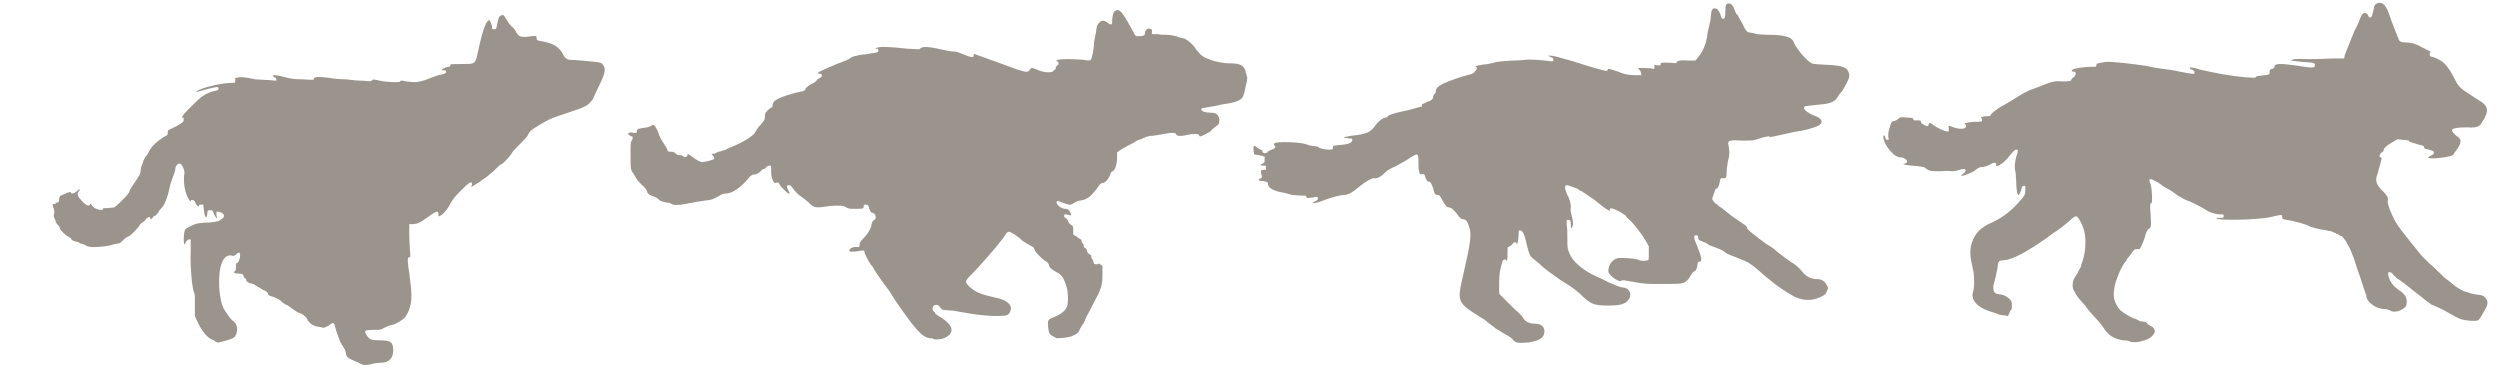
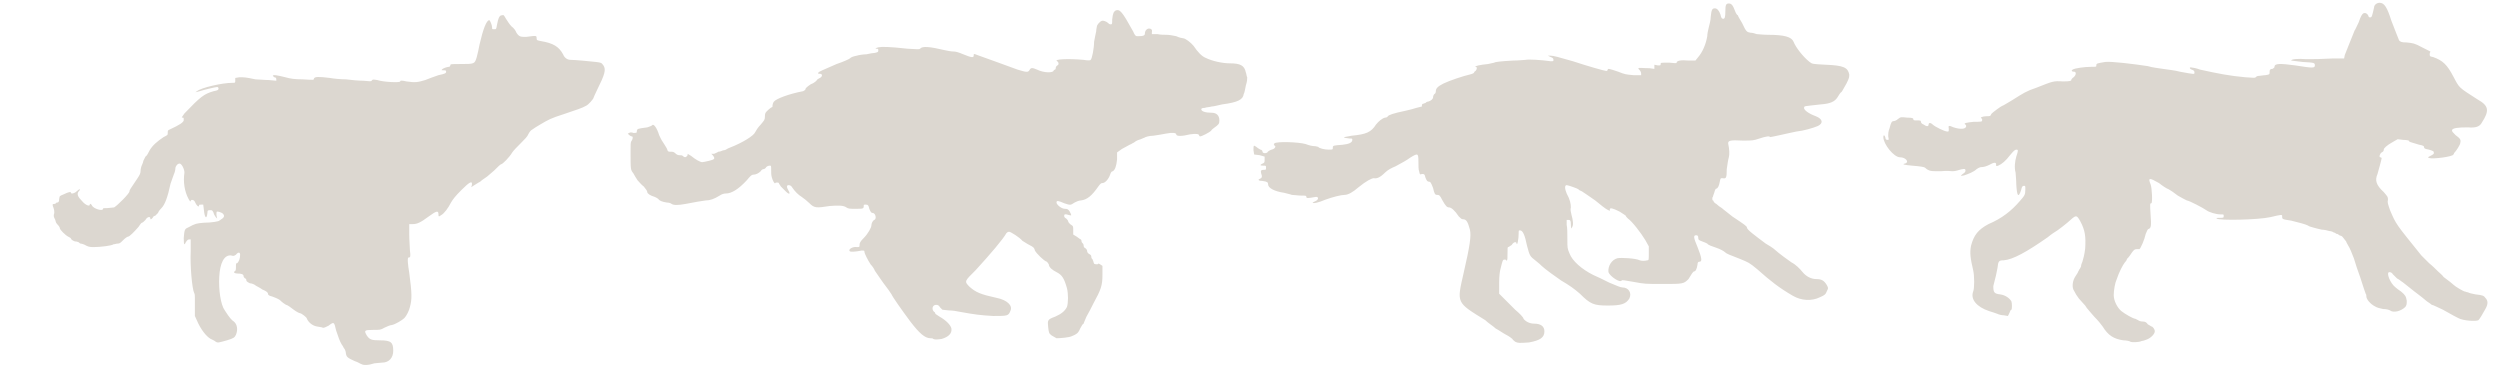
<svg xmlns="http://www.w3.org/2000/svg" viewBox="0 0 3592 528">
-   <path fill="#9A948D" d="M519 523C518 523 514 520 510 519C499 514 498 513 497 508C497 506 496 502 494 500C493 498 492 496 491 495C488 490 486 484 483 475C480 462 480 462 472 468C468 470 466 471 464 471C463 470 459 470 455 469C449 468 443 463 441 458C441 456 433 450 431 450C430 450 426 448 422 445C418 442 413 438 411 438C409 437 405 434 402 431C399 429 394 427 391 426C387 425 385 424 385 422C385 420 382 418 377 416C373 413 368 411 367 410C366 409 362 407 359 407C355 405 354 404 354 403C354 401 353 400 352 400C351 399 350 398 350 397C350 394 347 393 341 393C337 393 335 391 337 390C339 389 339 387 339 383C339 379 339 378 341 378C343 376 345 372 345 366C345 362 342 362 339 366C336 368 335 368 332 367C322 366 316 378 315 398C314 416 317 438 323 446C330 457 333 460 336 462C341 466 342 474 339 481C337 485 336 486 326 489C315 492 313 493 310 491C309 490 307 489 305 488C299 486 291 477 285 465L280 454L280 444C280 438 280 431 280 428C280 426 280 422 279 421C276 415 273 382 274 361L274 344L272 344C270 344 269 345 267 348C265 353 264 352 264 342C265 331 265 329 270 327C281 321 282 321 293 320C304 320 315 318 315 317C315 317 317 316 318 315C323 312 323 309 319 306C317 305 314 304 313 304C311 304 311 304 311 309L312 314L310 312C309 310 307 308 307 306C305 302 305 302 302 302C299 302 298 302 298 306C297 316 294 313 293 302L292 294L289 294C287 294 286 294 286 295C286 299 282 295 280 290C279 287 274 286 274 289C273 290 273 289 271 286C265 275 263 261 265 248C265 243 261 235 258 235C255 235 252 239 252 242C252 244 251 248 250 250C249 252 247 259 245 264C241 283 237 294 232 299C231 300 228 303 227 306C225 308 223 310 223 310C222 310 220 311 220 312C218 315 216 316 216 314C216 310 211 312 209 316C207 318 205 320 204 320C203 320 201 323 199 326C193 333 186 340 184 340C183 340 180 342 177 345C173 349 172 350 169 350C167 350 165 351 163 351C161 353 144 355 135 355C131 355 128 355 124 353C121 351 117 350 116 350C115 350 114 349 113 348C112 348 111 347 109 347C106 347 102 344 102 343C102 342 100 341 98 340C94 338 86 330 86 328C86 327 85 325 83 323C81 321 80 319 80 318C80 317 79 315 78 313C77 311 77 309 78 306C78 304 78 302 77 299C75 294 75 293 78 293C79 293 80 293 80 292C80 292 81 291 82 291C84 291 85 290 85 286C86 281 85 282 92 279C98 276 102 275 102 277C102 279 107 278 110 275C114 271 117 271 113 275C110 279 112 283 118 289C123 295 129 297 129 294C129 292 131 293 132 295C134 300 148 304 148 300C148 299 149 299 154 299C157 299 162 298 164 298C169 295 186 278 186 275C186 273 187 272 197 257C201 251 202 249 202 245C202 243 203 239 204 237C205 235 206 232 206 231C207 229 208 227 209 225C211 224 213 220 215 216C219 209 226 203 235 197C241 194 241 194 241 191C241 188 241 187 244 186C259 179 263 176 264 173C264 170 264 169 263 169C260 169 261 169 265 163C288 139 293 135 307 131C313 130 314 129 314 127C314 126 313 125 312 125C310 125 293 129 287 131C280 133 280 133 283 131C289 126 319 119 334 119C338 119 338 119 338 116L338 112L344 111C351 111 353 111 367 114C371 114 380 115 386 115L397 116L397 114C397 112 396 111 394 111C393 110 392 109 392 109C392 107 398 108 410 111C417 113 423 114 435 114C451 115 451 115 451 113C452 110 458 110 474 112C479 113 490 114 497 114C504 115 516 116 522 116C532 117 533 117 534 116C535 114 536 114 542 115C551 118 575 119 575 117C575 116 576 115 584 117C597 119 601 118 611 115C616 113 624 110 630 108C640 106 641 105 641 103C641 101 640 101 637 101C634 101 634 101 635 100C636 98 643 96 645 96C646 96 647 95 647 94C647 92 648 92 661 92C682 92 682 92 685 82C686 78 688 70 689 64C694 42 699 29 703 29C704 29 707 36 707 39C707 42 707 42 710 42C713 42 713 42 714 36C716 25 718 22 721 22C724 21 724 22 727 27C729 30 732 35 735 38C738 40 741 44 742 47C746 53 748 53 756 53C771 51 771 51 771 55C771 58 772 58 777 59C795 62 803 67 809 78C811 83 815 86 820 86C826 86 847 88 856 89C864 90 864 90 867 94C871 100 869 107 858 129C855 135 853 140 853 140C853 142 845 151 842 152C837 155 828 158 810 164C791 170 788 172 776 179C771 182 766 185 765 186C763 187 761 189 759 193C758 196 754 200 748 206C744 210 738 216 736 219C732 226 722 236 720 236C719 236 715 240 710 245C705 249 700 254 698 255C697 256 693 258 690 261C686 263 682 266 680 267L677 269L678 266C679 259 675 261 663 273C654 282 651 286 648 291C644 299 638 307 634 309C630 312 630 311 630 308C630 302 627 303 616 311C604 320 599 322 593 322L588 322L588 337C588 345 589 356 589 360C590 368 590 370 587 370C585 370 586 380 588 392C592 422 592 430 589 441C588 446 584 454 581 457C578 460 568 466 563 467C561 467 556 469 552 471C547 474 546 474 536 474C523 474 523 475 527 482C531 488 534 489 546 489C562 489 565 492 565 504C565 514 559 521 549 521C546 521 541 522 538 522C529 525 522 525 519 523ZM1341 487C1340 486 1339 486 1337 486C1329 486 1321 479 1308 462C1296 446 1282 426 1281 423C1280 422 1278 418 1274 413C1267 404 1262 396 1257 389C1256 386 1253 382 1251 380C1247 374 1242 364 1242 362C1242 360 1242 360 1238 360C1228 362 1222 362 1221 361C1218 358 1226 354 1231 355C1235 355 1235 355 1235 352C1235 349 1236 347 1241 342C1247 336 1252 327 1252 324C1252 321 1254 317 1256 316C1260 315 1258 306 1254 306C1252 306 1251 305 1249 300C1248 295 1247 294 1244 294C1241 294 1241 294 1241 296C1241 300 1240 300 1229 300C1221 300 1219 300 1216 298C1212 295 1204 295 1192 296C1173 299 1170 299 1163 292C1160 289 1155 285 1152 283C1147 280 1142 275 1138 269C1137 267 1135 266 1133 266C1130 266 1130 269 1133 274C1136 279 1134 280 1129 275C1127 273 1124 270 1122 268C1121 266 1119 264 1119 263C1119 262 1114 262 1114 263C1113 265 1110 259 1109 255C1108 252 1108 248 1108 244C1108 238 1108 238 1106 238C1104 238 1102 239 1101 240C1100 242 1098 243 1097 243C1096 243 1094 244 1093 246C1090 249 1086 251 1082 251C1080 251 1078 253 1073 259C1061 272 1051 278 1043 278C1040 278 1037 279 1034 281C1026 286 1020 288 1014 288C1007 289 1000 290 985 293C974 295 968 295 965 293C964 292 961 291 958 291C951 290 947 288 946 286C945 285 943 284 941 283C934 281 930 278 930 276C930 274 928 272 925 268C922 266 918 261 916 259C914 256 911 251 910 249C906 244 906 244 906 218C906 208 906 205 907 203C909 201 910 196 908 196C907 196 905 195 904 194L902 192L904 191C905 190 908 190 910 191C915 191 915 191 915 188C916 185 915 185 930 183C933 182 936 181 937 180C939 177 944 184 947 194C948 196 950 201 953 205C956 210 959 214 959 216C960 218 961 218 964 218C966 218 968 218 970 220C972 222 974 223 976 223C978 223 980 223 981 224C984 227 986 226 988 223L988 221L993 224C999 229 1006 233 1009 233C1010 233 1015 232 1019 231C1027 229 1028 228 1024 223L1022 221L1026 221C1028 220 1031 219 1032 218C1034 218 1037 217 1039 216C1041 216 1043 215 1043 215C1043 215 1046 213 1049 212C1067 205 1083 195 1085 190C1086 188 1089 183 1093 179C1098 173 1099 172 1099 168C1099 166 1099 164 1100 162C1101 160 1108 154 1109 154C1110 154 1110 153 1110 151C1110 150 1111 147 1112 146C1115 142 1133 135 1154 131C1156 130 1157 129 1157 129C1157 127 1159 125 1165 121C1168 120 1171 118 1173 116C1174 114 1176 113 1178 112C1182 110 1182 106 1178 106C1175 106 1175 106 1176 104C1177 103 1181 101 1202 92C1211 89 1220 85 1221 84C1223 82 1226 81 1231 80C1234 79 1241 78 1245 78C1249 77 1255 76 1257 76C1261 75 1262 75 1262 72C1262 70 1261 70 1259 70C1257 70 1258 69 1262 68C1267 67 1277 67 1304 70C1319 71 1321 71 1322 70C1325 66 1336 67 1357 72C1361 73 1367 74 1370 74C1373 74 1377 75 1384 78C1396 83 1399 83 1399 80C1399 77 1399 77 1404 79C1410 81 1451 96 1462 100C1475 104 1477 104 1479 101C1481 97 1483 97 1490 100C1500 105 1514 105 1514 101C1514 101 1515 100 1516 100C1516 100 1517 99 1517 97C1517 96 1518 95 1519 94C1521 94 1522 90 1519 88C1513 85 1535 84 1557 86C1562 87 1567 87 1567 86C1569 85 1572 69 1572 60C1573 55 1574 49 1575 45C1575 42 1576 39 1576 38C1576 36 1580 31 1583 30C1585 29 1590 31 1592 33C1593 34 1594 35 1596 35C1598 35 1598 34 1598 28C1599 19 1600 17 1603 15C1609 13 1612 16 1628 45C1631 52 1632 52 1635 52C1643 52 1645 51 1645 48C1645 44 1648 41 1651 41C1654 41 1656 43 1655 46L1655 49L1663 49C1667 50 1673 50 1676 50C1680 50 1685 51 1690 52C1694 54 1699 55 1700 55C1703 55 1711 61 1715 66C1721 75 1727 81 1732 83C1742 88 1757 91 1767 91C1782 91 1788 94 1790 104C1791 106 1791 110 1792 111C1792 113 1792 117 1790 123C1789 128 1788 134 1787 135C1786 143 1779 147 1756 150C1751 151 1744 153 1741 153C1738 154 1733 154 1731 155C1727 155 1726 156 1726 157C1726 160 1732 162 1741 162C1748 162 1752 166 1752 173C1752 178 1751 179 1744 184C1743 185 1741 186 1740 188C1738 190 1727 196 1724 196C1724 196 1723 195 1723 195C1723 192 1718 192 1710 193C1698 196 1690 196 1690 193C1690 191 1685 190 1675 192C1671 193 1663 194 1657 195C1651 195 1645 197 1644 198C1643 198 1640 200 1636 201C1633 202 1630 204 1629 205C1628 205 1626 207 1623 208C1621 209 1616 212 1612 214L1605 219L1605 229C1604 239 1602 244 1599 246C1597 246 1596 248 1595 251C1593 257 1588 263 1584 263C1582 263 1581 264 1578 268C1569 281 1562 287 1553 288C1550 288 1546 290 1544 291C1538 295 1538 295 1529 292C1520 288 1518 288 1518 291C1518 294 1525 300 1530 300C1534 300 1535 301 1537 304C1540 310 1540 310 1536 309C1530 307 1529 308 1529 310C1529 312 1530 313 1532 314C1533 315 1535 317 1535 319C1536 320 1537 322 1539 323C1542 325 1542 325 1542 331L1542 337L1547 340C1550 342 1552 344 1553 344C1553 344 1554 345 1554 347C1554 348 1555 349 1556 350C1556 350 1557 351 1557 353C1557 355 1558 356 1560 357C1561 358 1562 359 1562 361C1562 362 1563 364 1565 365C1567 366 1568 367 1568 369C1568 371 1569 372 1570 373C1570 374 1571 375 1571 376C1571 377 1572 378 1572 379C1574 380 1578 380 1578 379C1578 378 1579 379 1581 380L1584 382L1584 395C1584 410 1582 416 1571 436C1568 442 1564 450 1561 455C1559 460 1557 464 1557 465C1556 465 1554 468 1552 472C1550 477 1548 479 1546 480C1545 481 1542 482 1540 483C1536 485 1523 486 1518 486C1516 485 1513 483 1511 482C1507 479 1507 478 1506 470C1505 460 1505 459 1516 455C1525 451 1530 447 1533 441C1535 435 1535 422 1533 414C1529 400 1526 395 1518 391C1512 388 1507 384 1507 380C1506 378 1505 377 1504 376C1500 375 1489 364 1487 360C1486 356 1485 355 1479 352C1475 350 1471 347 1469 346C1465 341 1452 333 1450 333C1448 333 1447 334 1446 335C1441 344 1423 365 1402 388C1386 404 1385 404 1393 412C1402 420 1409 423 1432 428C1447 431 1455 439 1452 446C1449 454 1448 454 1427 454C1409 453 1401 452 1379 448C1375 447 1368 446 1363 446L1354 445L1351 442C1349 439 1348 438 1345 438C1340 438 1338 444 1342 448C1343 448 1344 450 1344 451C1344 451 1347 453 1350 455C1359 460 1366 467 1367 472C1368 479 1363 484 1353 487C1346 488 1343 488 1341 487ZM2177 491C2176 490 2173 488 2173 487C2172 486 2168 483 2164 481C2160 479 2153 474 2149 472C2146 469 2138 464 2134 460C2092 434 2093 436 2103 392C2112 353 2114 339 2112 330C2109 319 2107 315 2102 315C2100 315 2099 314 2096 311C2090 302 2085 298 2082 298C2079 298 2077 296 2072 287C2069 281 2068 280 2065 280C2062 280 2061 279 2059 270C2056 262 2055 261 2053 261C2051 261 2050 260 2048 255C2047 250 2046 250 2043 250C2040 251 2040 251 2039 246C2038 244 2038 238 2038 232C2038 220 2037 220 2027 226C2020 231 2016 233 2005 239C2000 241 1994 244 1990 248C1983 255 1978 257 1974 256C1971 256 1963 260 1952 269C1944 276 1937 280 1932 280C1927 280 1915 283 1904 287C1895 291 1886 293 1886 291C1886 291 1888 290 1890 289C1895 287 1895 282 1890 283C1879 285 1877 285 1877 283C1877 281 1876 281 1869 281C1865 281 1859 280 1856 280C1854 279 1848 278 1845 277C1831 275 1822 270 1822 265C1822 262 1821 261 1814 260C1808 260 1807 258 1810 257C1813 256 1814 254 1812 249C1811 245 1812 244 1816 244C1819 244 1819 244 1819 241C1819 238 1819 238 1815 238C1810 238 1810 237 1814 235C1817 234 1817 233 1817 229L1817 225L1810 223L1802 222L1801 216C1801 209 1801 208 1805 211C1806 212 1809 214 1811 215C1813 215 1814 217 1814 218C1814 220 1818 221 1821 219C1821 218 1824 216 1827 215C1832 214 1834 210 1831 209C1830 208 1830 208 1831 206C1834 203 1866 204 1876 207C1881 209 1886 210 1889 210C1891 210 1893 211 1894 211C1895 213 1903 215 1909 215C1915 215 1915 215 1915 212C1915 209 1916 209 1929 208C1938 207 1943 205 1943 201C1943 199 1943 199 1939 199C1937 199 1934 198 1932 198C1930 197 1931 197 1942 195C1963 193 1970 190 1977 179C1981 174 1986 170 1990 169C1992 169 1994 168 1994 167C1996 165 2001 163 2020 159C2025 158 2032 156 2035 155C2039 154 2043 153 2043 153C2043 153 2043 152 2043 151C2043 150 2044 149 2045 149C2046 149 2047 148 2048 148C2049 147 2050 146 2052 146C2056 145 2059 142 2059 140C2059 138 2060 136 2061 135C2062 135 2063 133 2063 131C2063 127 2066 124 2074 120C2082 116 2103 109 2112 107C2116 106 2118 105 2118 104C2118 104 2119 102 2120 102C2122 100 2123 96 2120 96C2118 95 2127 93 2138 92C2143 91 2147 90 2147 90C2148 89 2156 88 2174 87C2182 87 2190 86 2192 86C2196 85 2214 86 2228 88C2232 88 2232 88 2232 86C2232 84 2231 83 2228 82L2224 80L2228 80C2232 80 2239 82 2260 88C2281 95 2306 102 2308 102C2309 102 2310 101 2310 100C2310 98 2313 99 2325 103C2335 107 2336 107 2347 108L2358 108L2358 106C2358 104 2357 102 2356 101C2355 100 2354 99 2354 98C2355 97 2361 98 2370 98L2377 99L2377 96L2377 93L2382 94C2386 94 2386 94 2386 92C2386 90 2386 90 2398 90C2407 91 2409 91 2409 90C2409 87 2416 86 2426 87L2436 87L2440 82C2446 75 2451 64 2453 52C2453 49 2454 44 2455 40C2456 36 2458 29 2458 24C2459 14 2460 12 2464 12C2467 12 2470 15 2472 21C2473 26 2474 27 2476 27C2478 27 2479 25 2479 16C2479 7 2480 5 2484 5C2488 5 2490 8 2493 16C2494 19 2496 22 2497 22C2497 23 2500 28 2503 33C2509 46 2510 46 2515 47C2518 47 2521 48 2524 49C2526 49 2533 50 2540 50C2564 50 2574 53 2577 60C2580 68 2591 82 2600 89C2604 92 2604 92 2623 93C2649 94 2655 97 2657 107C2657 111 2657 112 2653 120C2650 125 2647 131 2646 132C2644 133 2642 137 2640 140C2636 146 2630 149 2616 150C2590 153 2593 152 2592 155C2592 158 2598 163 2609 167C2619 171 2620 177 2612 181C2605 184 2591 188 2581 189C2577 190 2566 192 2558 194C2550 196 2543 197 2543 197C2543 195 2537 196 2528 199C2519 202 2518 202 2504 202C2486 201 2483 202 2483 206C2485 215 2485 222 2484 226C2483 229 2482 236 2481 243C2481 256 2480 257 2475 256C2472 256 2472 256 2471 261C2470 267 2468 271 2466 271C2465 271 2464 273 2463 277C2462 280 2461 282 2461 283C2460 283 2460 288 2461 288C2462 288 2462 289 2462 289C2462 290 2464 292 2466 293C2468 295 2472 298 2474 299C2476 301 2483 306 2489 311C2507 323 2510 325 2510 327C2510 330 2521 338 2537 350C2542 353 2547 356 2548 357C2558 366 2570 374 2574 377C2580 380 2586 386 2590 391C2595 397 2602 401 2610 401C2617 401 2621 403 2625 410C2627 414 2627 414 2625 418C2623 423 2622 424 2615 427C2603 433 2588 432 2576 425C2557 414 2544 404 2525 387C2513 377 2512 377 2500 372C2485 366 2481 365 2478 362C2477 361 2472 358 2466 356C2460 354 2454 352 2453 350C2451 349 2449 348 2446 347C2441 345 2440 345 2440 341C2440 339 2439 338 2437 338C2433 338 2433 341 2439 355C2445 370 2446 376 2442 376C2440 376 2439 377 2439 380C2438 387 2436 390 2434 390C2433 390 2432 392 2431 393C2430 395 2427 399 2426 401C2419 408 2418 408 2389 408C2364 408 2363 408 2347 405C2335 403 2331 402 2330 403C2328 407 2313 397 2311 391C2310 382 2316 373 2324 371C2329 370 2350 371 2356 374C2359 375 2363 375 2367 374C2369 374 2369 373 2369 364L2369 354L2364 345C2358 335 2345 318 2339 314C2337 312 2336 311 2336 310C2336 310 2332 307 2327 304C2317 299 2313 298 2313 301L2313 303L2309 301C2307 300 2299 294 2292 288C2285 283 2276 277 2273 275C2271 274 2268 273 2268 272C2267 271 2253 266 2251 266C2248 266 2248 271 2251 278C2256 287 2257 293 2257 298C2256 301 2257 305 2258 309C2260 316 2261 323 2259 326C2258 330 2257 328 2257 322C2257 317 2256 316 2254 316L2251 316L2251 323C2252 327 2252 336 2252 344C2252 356 2252 357 2255 364C2259 375 2273 387 2289 395C2294 397 2304 402 2312 406C2322 410 2328 413 2331 413C2340 413 2345 421 2341 429C2336 437 2329 439 2310 439C2290 439 2285 437 2270 422C2262 415 2255 410 2243 403C2237 399 2219 386 2215 382C2214 381 2211 378 2207 375C2198 368 2198 368 2194 353C2191 338 2188 331 2184 331C2182 331 2182 331 2182 336C2182 343 2180 354 2179 350C2179 347 2175 347 2172 352C2170 353 2168 355 2167 355C2166 355 2166 357 2166 364C2166 370 2166 374 2165 374C2164 375 2164 375 2164 374C2164 373 2163 373 2162 373C2159 373 2159 374 2156 386C2155 389 2154 397 2154 406L2154 422L2160 428C2164 432 2171 439 2177 445C2183 450 2189 456 2189 458C2192 462 2198 465 2204 465C2214 465 2219 469 2219 476C2219 485 2213 489 2197 492C2183 493 2181 493 2177 491ZM3061 491C3060 490 3055 489 3051 489C3037 487 3029 482 3021 469C3019 466 3014 460 3009 455C3005 450 2998 443 2996 439C2993 436 2989 431 2987 429C2984 425 2982 422 2979 416C2977 411 2978 403 2982 397C2984 394 2986 391 2986 390C2986 390 2987 389 2987 388C2988 387 2989 385 2990 383C2990 381 2991 378 2992 376C2993 373 2995 366 2996 357C2997 340 2996 331 2989 318C2984 309 2983 309 2976 315C2971 320 2954 333 2953 333C2953 333 2948 336 2942 341C2912 362 2892 373 2879 374C2872 374 2871 375 2870 385C2869 389 2868 396 2867 399C2866 402 2865 408 2864 411C2864 420 2865 422 2874 423C2881 424 2887 428 2890 433C2891 436 2891 444 2890 445C2889 445 2888 447 2887 450L2885 454L2879 453C2876 453 2872 452 2870 451C2867 450 2862 448 2858 447C2840 441 2831 430 2835 419C2837 415 2837 396 2835 388C2831 371 2830 363 2832 353C2836 338 2842 330 2857 322C2876 314 2890 303 2902 289C2909 281 2910 280 2910 272C2910 267 2910 267 2908 267C2906 267 2905 268 2904 273C2900 285 2898 282 2897 265C2897 258 2896 250 2896 248C2894 241 2895 232 2897 225C2900 216 2900 215 2897 215C2895 215 2893 217 2888 223C2882 231 2876 236 2871 238C2868 239 2868 239 2868 236C2868 233 2865 233 2858 237C2854 239 2850 240 2848 240C2845 240 2843 241 2840 243C2836 247 2828 250 2822 252C2817 253 2816 253 2820 250C2823 248 2824 247 2824 245C2824 242 2822 242 2812 245C2809 246 2805 246 2805 246C2804 246 2797 245 2789 246C2775 246 2774 246 2770 244C2768 243 2766 241 2766 241C2765 240 2760 239 2747 238C2736 237 2732 236 2737 235C2744 233 2738 226 2730 226C2721 226 2706 207 2706 197C2706 193 2708 194 2709 198C2709 200 2710 201 2712 201C2714 201 2714 201 2713 196C2713 192 2713 189 2715 184C2717 176 2718 174 2721 174C2722 174 2725 173 2727 171C2731 168 2731 168 2740 169C2748 169 2749 170 2749 171C2749 173 2750 173 2754 173C2759 173 2760 173 2760 175C2760 176 2761 178 2764 179C2768 182 2771 182 2771 179C2771 176 2774 176 2777 179C2780 182 2794 189 2798 189C2800 189 2800 189 2800 185C2799 180 2800 180 2807 183C2816 186 2825 186 2825 181C2825 180 2824 179 2824 179C2820 177 2826 176 2836 175C2848 175 2848 175 2848 172C2848 171 2847 170 2847 170C2844 169 2849 167 2854 167C2859 167 2860 167 2861 164C2862 162 2876 152 2877 152C2878 152 2884 148 2891 144C2907 134 2911 131 2926 126C2949 117 2950 116 2964 117C2975 117 2976 116 2976 115C2976 114 2977 113 2978 112C2983 109 2984 103 2980 103C2976 103 2976 101 2978 100C2981 98 2995 96 3005 96C3012 96 3012 96 3012 94C3012 91 3013 91 3025 89C3034 88 3066 92 3086 95C3092 97 3102 98 3108 99C3114 100 3125 101 3132 103C3154 107 3153 107 3153 104C3153 102 3152 101 3149 100C3146 99 3145 96 3149 97C3150 97 3156 98 3161 100C3188 106 3204 109 3226 111C3239 112 3240 112 3241 111C3242 110 3243 109 3246 109C3248 109 3252 108 3255 108C3261 107 3261 107 3261 103C3261 100 3262 99 3265 99C3267 98 3268 97 3268 96C3268 91 3276 91 3298 94C3323 98 3326 98 3326 94C3326 90 3325 90 3308 89C3299 88 3292 87 3292 87C3292 85 3301 84 3314 85C3328 85 3330 85 3352 84L3368 84L3369 79C3372 71 3382 47 3383 44C3384 43 3386 38 3389 32C3392 23 3394 20 3396 19C3399 18 3402 20 3403 23C3403 24 3404 25 3405 25C3408 25 3408 24 3411 11C3411 7 3415 4 3419 4C3426 4 3430 11 3436 30C3440 40 3446 56 3447 58C3449 60 3450 61 3458 61C3467 62 3469 62 3480 68L3492 74L3491 77C3491 81 3491 81 3496 82C3510 87 3516 93 3525 110C3534 127 3532 125 3560 143C3576 152 3577 159 3566 176C3563 182 3557 184 3546 183C3531 183 3524 184 3523 187C3523 189 3524 190 3528 194C3535 199 3536 201 3535 205C3535 208 3529 217 3526 220C3526 221 3525 222 3525 222C3525 225 3495 229 3490 227C3488 226 3488 226 3492 224C3496 222 3497 221 3497 220C3497 217 3496 217 3490 215C3484 214 3483 213 3483 212C3483 210 3482 209 3476 208C3463 204 3461 204 3461 202C3461 202 3458 201 3453 201L3445 200L3438 204C3429 209 3425 213 3425 215C3425 217 3424 218 3422 219C3419 221 3418 226 3420 226C3421 226 3422 227 3422 227C3422 229 3417 246 3416 250C3412 259 3414 266 3425 276C3431 283 3431 283 3431 287C3430 291 3431 293 3434 302C3443 323 3442 321 3479 367C3481 369 3486 374 3490 378C3495 382 3500 387 3503 390C3505 392 3509 395 3511 398C3519 404 3523 407 3525 409C3528 412 3540 419 3542 419C3543 419 3544 420 3546 420C3547 421 3552 422 3557 423C3567 424 3569 425 3571 428C3575 432 3575 437 3571 444C3566 453 3563 458 3561 460C3558 462 3539 461 3532 457C3528 455 3526 454 3510 445C3503 442 3496 438 3494 438C3493 437 3490 435 3487 433C3485 431 3476 424 3468 418C3459 411 3452 405 3450 404C3449 403 3446 401 3444 400C3442 398 3439 395 3438 394C3437 392 3435 391 3433 391C3428 391 3434 407 3442 413C3443 414 3447 417 3450 419C3456 424 3457 426 3458 432C3458 437 3458 438 3456 441C3450 447 3439 450 3434 446C3432 445 3429 444 3424 444C3419 443 3415 442 3412 440C3406 437 3400 430 3400 426C3400 425 3400 423 3399 422C3398 419 3396 414 3391 398C3388 390 3384 378 3382 371C3379 363 3376 356 3374 353C3373 351 3371 348 3371 347C3367 342 3365 339 3364 339C3363 339 3362 338 3361 338C3360 337 3359 336 3357 336C3356 335 3354 334 3353 334C3352 333 3349 332 3347 332C3344 331 3339 330 3336 330C3332 329 3327 328 3324 327C3320 326 3317 325 3316 324C3312 322 3304 320 3292 317C3279 315 3279 315 3279 311C3279 308 3279 308 3262 312C3244 316 3188 317 3185 314C3184 313 3185 313 3189 313C3195 313 3195 313 3195 310C3195 308 3195 308 3190 308C3184 308 3174 305 3170 302C3166 299 3145 288 3142 288C3140 287 3134 284 3129 281C3124 277 3118 273 3116 272C3113 271 3107 267 3102 263C3088 255 3086 255 3090 265C3092 270 3093 292 3091 292C3089 292 3089 293 3090 309C3091 323 3091 328 3087 329C3086 329 3085 331 3083 336C3081 345 3076 356 3074 358C3073 358 3071 358 3070 358C3067 358 3066 359 3063 363C3061 366 3059 369 3058 370C3057 371 3056 372 3056 372C3056 373 3055 375 3053 377C3050 381 3045 390 3041 402C3039 406 3037 417 3037 424C3037 432 3042 442 3048 447C3053 451 3065 458 3068 458C3068 458 3070 459 3072 460C3073 461 3076 462 3079 462C3082 462 3084 463 3086 466C3088 467 3091 469 3091 469C3093 469 3096 473 3096 476C3096 480 3090 486 3084 488C3082 489 3078 490 3077 490C3073 492 3063 492 3061 491Z" />
+   <path fill="#DCD7D0" d="M519 523C518 523 514 520 510 519C499 514 498 513 497 508C497 506 496 502 494 500C493 498 492 496 491 495C488 490 486 484 483 475C480 462 480 462 472 468C468 470 466 471 464 471C463 470 459 470 455 469C449 468 443 463 441 458C441 456 433 450 431 450C430 450 426 448 422 445C418 442 413 438 411 438C409 437 405 434 402 431C399 429 394 427 391 426C387 425 385 424 385 422C385 420 382 418 377 416C373 413 368 411 367 410C366 409 362 407 359 407C355 405 354 404 354 403C354 401 353 400 352 400C351 399 350 398 350 397C350 394 347 393 341 393C337 393 335 391 337 390C339 389 339 387 339 383C339 379 339 378 341 378C343 376 345 372 345 366C345 362 342 362 339 366C336 368 335 368 332 367C322 366 316 378 315 398C314 416 317 438 323 446C330 457 333 460 336 462C341 466 342 474 339 481C337 485 336 486 326 489C315 492 313 493 310 491C309 490 307 489 305 488C299 486 291 477 285 465L280 454L280 444C280 438 280 431 280 428C280 426 280 422 279 421C276 415 273 382 274 361L274 344L272 344C270 344 269 345 267 348C265 353 264 352 264 342C265 331 265 329 270 327C281 321 282 321 293 320C304 320 315 318 315 317C315 317 317 316 318 315C323 312 323 309 319 306C317 305 314 304 313 304C311 304 311 304 311 309L312 314L310 312C309 310 307 308 307 306C305 302 305 302 302 302C299 302 298 302 298 306C297 316 294 313 293 302L292 294L289 294C287 294 286 294 286 295C286 299 282 295 280 290C279 287 274 286 274 289C273 290 273 289 271 286C265 275 263 261 265 248C265 243 261 235 258 235C255 235 252 239 252 242C252 244 251 248 250 250C249 252 247 259 245 264C241 283 237 294 232 299C231 300 228 303 227 306C225 308 223 310 223 310C222 310 220 311 220 312C218 315 216 316 216 314C216 310 211 312 209 316C207 318 205 320 204 320C203 320 201 323 199 326C193 333 186 340 184 340C183 340 180 342 177 345C173 349 172 350 169 350C167 350 165 351 163 351C161 353 144 355 135 355C131 355 128 355 124 353C121 351 117 350 116 350C115 350 114 349 113 348C112 348 111 347 109 347C106 347 102 344 102 343C102 342 100 341 98 340C94 338 86 330 86 328C86 327 85 325 83 323C81 321 80 319 80 318C80 317 79 315 78 313C77 311 77 309 78 306C78 304 78 302 77 299C75 294 75 293 78 293C79 293 80 293 80 292C80 292 81 291 82 291C84 291 85 290 85 286C86 281 85 282 92 279C98 276 102 275 102 277C102 279 107 278 110 275C114 271 117 271 113 275C110 279 112 283 118 289C123 295 129 297 129 294C129 292 131 293 132 295C134 300 148 304 148 300C148 299 149 299 154 299C157 299 162 298 164 298C169 295 186 278 186 275C186 273 187 272 197 257C201 251 202 249 202 245C202 243 203 239 204 237C205 235 206 232 206 231C207 229 208 227 209 225C211 224 213 220 215 216C219 209 226 203 235 197C241 194 241 194 241 191C241 188 241 187 244 186C259 179 263 176 264 173C264 170 264 169 263 169C260 169 261 169 265 163C288 139 293 135 307 131C313 130 314 129 314 127C314 126 313 125 312 125C310 125 293 129 287 131C280 133 280 133 283 131C289 126 319 119 334 119C338 119 338 119 338 116L338 112L344 111C351 111 353 111 367 114C371 114 380 115 386 115L397 116L397 114C397 112 396 111 394 111C393 110 392 109 392 109C392 107 398 108 410 111C417 113 423 114 435 114C451 115 451 115 451 113C452 110 458 110 474 112C479 113 490 114 497 114C504 115 516 116 522 116C532 117 533 117 534 116C535 114 536 114 542 115C551 118 575 119 575 117C575 116 576 115 584 117C597 119 601 118 611 115C616 113 624 110 630 108C640 106 641 105 641 103C641 101 640 101 637 101C634 101 634 101 635 100C636 98 643 96 645 96C646 96 647 95 647 94C647 92 648 92 661 92C682 92 682 92 685 82C686 78 688 70 689 64C694 42 699 29 703 29C704 29 707 36 707 39C707 42 707 42 710 42C713 42 713 42 714 36C716 25 718 22 721 22C724 21 724 22 727 27C729 30 732 35 735 38C738 40 741 44 742 47C746 53 748 53 756 53C771 51 771 51 771 55C771 58 772 58 777 59C795 62 803 67 809 78C811 83 815 86 820 86C826 86 847 88 856 89C864 90 864 90 867 94C871 100 869 107 858 129C855 135 853 140 853 140C853 142 845 151 842 152C837 155 828 158 810 164C791 170 788 172 776 179C771 182 766 185 765 186C763 187 761 189 759 193C758 196 754 200 748 206C744 210 738 216 736 219C732 226 722 236 720 236C719 236 715 240 710 245C705 249 700 254 698 255C697 256 693 258 690 261C686 263 682 266 680 267L677 269L678 266C679 259 675 261 663 273C654 282 651 286 648 291C644 299 638 307 634 309C630 312 630 311 630 308C630 302 627 303 616 311C604 320 599 322 593 322L588 322L588 337C588 345 589 356 589 360C590 368 590 370 587 370C585 370 586 380 588 392C592 422 592 430 589 441C588 446 584 454 581 457C578 460 568 466 563 467C561 467 556 469 552 471C547 474 546 474 536 474C523 474 523 475 527 482C531 488 534 489 546 489C562 489 565 492 565 504C565 514 559 521 549 521C546 521 541 522 538 522C529 525 522 525 519 523ZM1341 487C1340 486 1339 486 1337 486C1329 486 1321 479 1308 462C1296 446 1282 426 1281 423C1280 422 1278 418 1274 413C1267 404 1262 396 1257 389C1256 386 1253 382 1251 380C1247 374 1242 364 1242 362C1242 360 1242 360 1238 360C1228 362 1222 362 1221 361C1218 358 1226 354 1231 355C1235 355 1235 355 1235 352C1235 349 1236 347 1241 342C1247 336 1252 327 1252 324C1252 321 1254 317 1256 316C1260 315 1258 306 1254 306C1252 306 1251 305 1249 300C1248 295 1247 294 1244 294C1241 294 1241 294 1241 296C1241 300 1240 300 1229 300C1221 300 1219 300 1216 298C1212 295 1204 295 1192 296C1173 299 1170 299 1163 292C1160 289 1155 285 1152 283C1147 280 1142 275 1138 269C1137 267 1135 266 1133 266C1130 266 1130 269 1133 274C1136 279 1134 280 1129 275C1127 273 1124 270 1122 268C1121 266 1119 264 1119 263C1119 262 1114 262 1114 263C1113 265 1110 259 1109 255C1108 252 1108 248 1108 244C1108 238 1108 238 1106 238C1104 238 1102 239 1101 240C1100 242 1098 243 1097 243C1096 243 1094 244 1093 246C1090 249 1086 251 1082 251C1080 251 1078 253 1073 259C1061 272 1051 278 1043 278C1040 278 1037 279 1034 281C1026 286 1020 288 1014 288C1007 289 1000 290 985 293C974 295 968 295 965 293C964 292 961 291 958 291C951 290 947 288 946 286C945 285 943 284 941 283C934 281 930 278 930 276C930 274 928 272 925 268C922 266 918 261 916 259C914 256 911 251 910 249C906 244 906 244 906 218C906 208 906 205 907 203C909 201 910 196 908 196C907 196 905 195 904 194L902 192L904 191C905 190 908 190 910 191C915 191 915 191 915 188C916 185 915 185 930 183C933 182 936 181 937 180C939 177 944 184 947 194C948 196 950 201 953 205C956 210 959 214 959 216C960 218 961 218 964 218C966 218 968 218 970 220C972 222 974 223 976 223C978 223 980 223 981 224C984 227 986 226 988 223L988 221L993 224C999 229 1006 233 1009 233C1010 233 1015 232 1019 231C1027 229 1028 228 1024 223L1022 221L1026 221C1028 220 1031 219 1032 218C1034 218 1037 217 1039 216C1041 216 1043 215 1043 215C1043 215 1046 213 1049 212C1067 205 1083 195 1085 190C1086 188 1089 183 1093 179C1098 173 1099 172 1099 168C1099 166 1099 164 1100 162C1101 160 1108 154 1109 154C1110 154 1110 153 1110 151C1110 150 1111 147 1112 146C1115 142 1133 135 1154 131C1156 130 1157 129 1157 129C1157 127 1159 125 1165 121C1168 120 1171 118 1173 116C1174 114 1176 113 1178 112C1182 110 1182 106 1178 106C1175 106 1175 106 1176 104C1177 103 1181 101 1202 92C1211 89 1220 85 1221 84C1223 82 1226 81 1231 80C1234 79 1241 78 1245 78C1249 77 1255 76 1257 76C1261 75 1262 75 1262 72C1262 70 1261 70 1259 70C1257 70 1258 69 1262 68C1267 67 1277 67 1304 70C1319 71 1321 71 1322 70C1325 66 1336 67 1357 72C1361 73 1367 74 1370 74C1373 74 1377 75 1384 78C1396 83 1399 83 1399 80C1399 77 1399 77 1404 79C1410 81 1451 96 1462 100C1475 104 1477 104 1479 101C1481 97 1483 97 1490 100C1500 105 1514 105 1514 101C1514 101 1515 100 1516 100C1516 100 1517 99 1517 97C1517 96 1518 95 1519 94C1521 94 1522 90 1519 88C1513 85 1535 84 1557 86C1562 87 1567 87 1567 86C1569 85 1572 69 1572 60C1573 55 1574 49 1575 45C1575 42 1576 39 1576 38C1576 36 1580 31 1583 30C1585 29 1590 31 1592 33C1593 34 1594 35 1596 35C1598 35 1598 34 1598 28C1599 19 1600 17 1603 15C1609 13 1612 16 1628 45C1631 52 1632 52 1635 52C1643 52 1645 51 1645 48C1645 44 1648 41 1651 41C1654 41 1656 43 1655 46L1655 49L1663 49C1667 50 1673 50 1676 50C1680 50 1685 51 1690 52C1694 54 1699 55 1700 55C1703 55 1711 61 1715 66C1721 75 1727 81 1732 83C1742 88 1757 91 1767 91C1782 91 1788 94 1790 104C1791 106 1791 110 1792 111C1792 113 1792 117 1790 123C1789 128 1788 134 1787 135C1786 143 1779 147 1756 150C1751 151 1744 153 1741 153C1738 154 1733 154 1731 155C1727 155 1726 156 1726 157C1726 160 1732 162 1741 162C1748 162 1752 166 1752 173C1752 178 1751 179 1744 184C1743 185 1741 186 1740 188C1738 190 1727 196 1724 196C1724 196 1723 195 1723 195C1723 192 1718 192 1710 193C1698 196 1690 196 1690 193C1690 191 1685 190 1675 192C1671 193 1663 194 1657 195C1651 195 1645 197 1644 198C1643 198 1640 200 1636 201C1633 202 1630 204 1629 205C1628 205 1626 207 1623 208C1621 209 1616 212 1612 214L1605 219L1605 229C1604 239 1602 244 1599 246C1597 246 1596 248 1595 251C1593 257 1588 263 1584 263C1582 263 1581 264 1578 268C1569 281 1562 287 1553 288C1550 288 1546 290 1544 291C1538 295 1538 295 1529 292C1520 288 1518 288 1518 291C1518 294 1525 300 1530 300C1534 300 1535 301 1537 304C1540 310 1540 310 1536 309C1530 307 1529 308 1529 310C1529 312 1530 313 1532 314C1533 315 1535 317 1535 319C1536 320 1537 322 1539 323C1542 325 1542 325 1542 331L1542 337L1547 340C1550 342 1552 344 1553 344C1553 344 1554 345 1554 347C1554 348 1555 349 1556 350C1556 350 1557 351 1557 353C1557 355 1558 356 1560 357C1561 358 1562 359 1562 361C1562 362 1563 364 1565 365C1567 366 1568 367 1568 369C1568 371 1569 372 1570 373C1570 374 1571 375 1571 376C1571 377 1572 378 1572 379C1574 380 1578 380 1578 379C1578 378 1579 379 1581 380L1584 382L1584 395C1584 410 1582 416 1571 436C1568 442 1564 450 1561 455C1559 460 1557 464 1557 465C1556 465 1554 468 1552 472C1550 477 1548 479 1546 480C1545 481 1542 482 1540 483C1536 485 1523 486 1518 486C1516 485 1513 483 1511 482C1507 479 1507 478 1506 470C1505 460 1505 459 1516 455C1525 451 1530 447 1533 441C1535 435 1535 422 1533 414C1529 400 1526 395 1518 391C1512 388 1507 384 1507 380C1506 378 1505 377 1504 376C1500 375 1489 364 1487 360C1486 356 1485 355 1479 352C1475 350 1471 347 1469 346C1465 341 1452 333 1450 333C1448 333 1447 334 1446 335C1441 344 1423 365 1402 388C1386 404 1385 404 1393 412C1402 420 1409 423 1432 428C1447 431 1455 439 1452 446C1449 454 1448 454 1427 454C1409 453 1401 452 1379 448C1375 447 1368 446 1363 446L1354 445L1351 442C1349 439 1348 438 1345 438C1340 438 1338 444 1342 448C1343 448 1344 450 1344 451C1344 451 1347 453 1350 455C1359 460 1366 467 1367 472C1368 479 1363 484 1353 487C1346 488 1343 488 1341 487ZM2177 491C2176 490 2173 488 2173 487C2172 486 2168 483 2164 481C2160 479 2153 474 2149 472C2146 469 2138 464 2134 460C2092 434 2093 436 2103 392C2112 353 2114 339 2112 330C2109 319 2107 315 2102 315C2100 315 2099 314 2096 311C2090 302 2085 298 2082 298C2079 298 2077 296 2072 287C2069 281 2068 280 2065 280C2062 280 2061 279 2059 270C2056 262 2055 261 2053 261C2051 261 2050 260 2048 255C2047 250 2046 250 2043 250C2040 251 2040 251 2039 246C2038 244 2038 238 2038 232C2038 220 2037 220 2027 226C2020 231 2016 233 2005 239C2000 241 1994 244 1990 248C1983 255 1978 257 1974 256C1971 256 1963 260 1952 269C1944 276 1937 280 1932 280C1927 280 1915 283 1904 287C1895 291 1886 293 1886 291C1886 291 1888 290 1890 289C1895 287 1895 282 1890 283C1879 285 1877 285 1877 283C1877 281 1876 281 1869 281C1865 281 1859 280 1856 280C1854 279 1848 278 1845 277C1831 275 1822 270 1822 265C1822 262 1821 261 1814 260C1808 260 1807 258 1810 257C1813 256 1814 254 1812 249C1811 245 1812 244 1816 244C1819 244 1819 244 1819 241C1819 238 1819 238 1815 238C1810 238 1810 237 1814 235C1817 234 1817 233 1817 229L1817 225L1810 223L1802 222L1801 216C1801 209 1801 208 1805 211C1806 212 1809 214 1811 215C1813 215 1814 217 1814 218C1814 220 1818 221 1821 219C1821 218 1824 216 1827 215C1832 214 1834 210 1831 209C1830 208 1830 208 1831 206C1834 203 1866 204 1876 207C1881 209 1886 210 1889 210C1891 210 1893 211 1894 211C1895 213 1903 215 1909 215C1915 215 1915 215 1915 212C1915 209 1916 209 1929 208C1938 207 1943 205 1943 201C1943 199 1943 199 1939 199C1937 199 1934 198 1932 198C1930 197 1931 197 1942 195C1963 193 1970 190 1977 179C1981 174 1986 170 1990 169C1992 169 1994 168 1994 167C1996 165 2001 163 2020 159C2025 158 2032 156 2035 155C2039 154 2043 153 2043 153C2043 153 2043 152 2043 151C2043 150 2044 149 2045 149C2046 149 2047 148 2048 148C2049 147 2050 146 2052 146C2056 145 2059 142 2059 140C2059 138 2060 136 2061 135C2062 135 2063 133 2063 131C2063 127 2066 124 2074 120C2082 116 2103 109 2112 107C2116 106 2118 105 2118 104C2118 104 2119 102 2120 102C2122 100 2123 96 2120 96C2118 95 2127 93 2138 92C2143 91 2147 90 2147 90C2148 89 2156 88 2174 87C2182 87 2190 86 2192 86C2196 85 2214 86 2228 88C2232 88 2232 88 2232 86C2232 84 2231 83 2228 82L2224 80L2228 80C2232 80 2239 82 2260 88C2281 95 2306 102 2308 102C2309 102 2310 101 2310 100C2310 98 2313 99 2325 103C2335 107 2336 107 2347 108L2358 108L2358 106C2358 104 2357 102 2356 101C2355 100 2354 99 2354 98C2355 97 2361 98 2370 98L2377 99L2377 96L2377 93L2382 94C2386 94 2386 94 2386 92C2386 90 2386 90 2398 90C2407 91 2409 91 2409 90C2409 87 2416 86 2426 87L2436 87L2440 82C2446 75 2451 64 2453 52C2453 49 2454 44 2455 40C2456 36 2458 29 2458 24C2459 14 2460 12 2464 12C2467 12 2470 15 2472 21C2473 26 2474 27 2476 27C2478 27 2479 25 2479 16C2479 7 2480 5 2484 5C2488 5 2490 8 2493 16C2494 19 2496 22 2497 22C2497 23 2500 28 2503 33C2509 46 2510 46 2515 47C2518 47 2521 48 2524 49C2526 49 2533 50 2540 50C2564 50 2574 53 2577 60C2580 68 2591 82 2600 89C2604 92 2604 92 2623 93C2649 94 2655 97 2657 107C2657 111 2657 112 2653 120C2650 125 2647 131 2646 132C2644 133 2642 137 2640 140C2636 146 2630 149 2616 150C2590 153 2593 152 2592 155C2592 158 2598 163 2609 167C2619 171 2620 177 2612 181C2605 184 2591 188 2581 189C2577 190 2566 192 2558 194C2550 196 2543 197 2543 197C2543 195 2537 196 2528 199C2519 202 2518 202 2504 202C2486 201 2483 202 2483 206C2485 215 2485 222 2484 226C2483 229 2482 236 2481 243C2481 256 2480 257 2475 256C2472 256 2472 256 2471 261C2470 267 2468 271 2466 271C2465 271 2464 273 2463 277C2462 280 2461 282 2461 283C2460 283 2460 288 2461 288C2462 288 2462 289 2462 289C2462 290 2464 292 2466 293C2468 295 2472 298 2474 299C2476 301 2483 306 2489 311C2507 323 2510 325 2510 327C2510 330 2521 338 2537 350C2542 353 2547 356 2548 357C2558 366 2570 374 2574 377C2580 380 2586 386 2590 391C2595 397 2602 401 2610 401C2617 401 2621 403 2625 410C2627 414 2627 414 2625 418C2623 423 2622 424 2615 427C2603 433 2588 432 2576 425C2557 414 2544 404 2525 387C2513 377 2512 377 2500 372C2485 366 2481 365 2478 362C2477 361 2472 358 2466 356C2460 354 2454 352 2453 350C2451 349 2449 348 2446 347C2441 345 2440 345 2440 341C2440 339 2439 338 2437 338C2433 338 2433 341 2439 355C2445 370 2446 376 2442 376C2440 376 2439 377 2439 380C2438 387 2436 390 2434 390C2433 390 2432 392 2431 393C2430 395 2427 399 2426 401C2419 408 2418 408 2389 408C2364 408 2363 408 2347 405C2335 403 2331 402 2330 403C2328 407 2313 397 2311 391C2310 382 2316 373 2324 371C2329 370 2350 371 2356 374C2359 375 2363 375 2367 374C2369 374 2369 373 2369 364L2369 354L2364 345C2358 335 2345 318 2339 314C2337 312 2336 311 2336 310C2336 310 2332 307 2327 304C2317 299 2313 298 2313 301L2313 303L2309 301C2307 300 2299 294 2292 288C2285 283 2276 277 2273 275C2271 274 2268 273 2268 272C2267 271 2253 266 2251 266C2248 266 2248 271 2251 278C2256 287 2257 293 2257 298C2256 301 2257 305 2258 309C2260 316 2261 323 2259 326C2258 330 2257 328 2257 322C2257 317 2256 316 2254 316L2251 316L2251 323C2252 327 2252 336 2252 344C2252 356 2252 357 2255 364C2259 375 2273 387 2289 395C2294 397 2304 402 2312 406C2322 410 2328 413 2331 413C2340 413 2345 421 2341 429C2336 437 2329 439 2310 439C2290 439 2285 437 2270 422C2262 415 2255 410 2243 403C2237 399 2219 386 2215 382C2214 381 2211 378 2207 375C2198 368 2198 368 2194 353C2191 338 2188 331 2184 331C2182 331 2182 331 2182 336C2182 343 2180 354 2179 350C2179 347 2175 347 2172 352C2170 353 2168 355 2167 355C2166 355 2166 357 2166 364C2166 370 2166 374 2165 374C2164 375 2164 375 2164 374C2164 373 2163 373 2162 373C2159 373 2159 374 2156 386C2155 389 2154 397 2154 406L2154 422L2160 428C2164 432 2171 439 2177 445C2183 450 2189 456 2189 458C2192 462 2198 465 2204 465C2214 465 2219 469 2219 476C2219 485 2213 489 2197 492C2183 493 2181 493 2177 491ZM3061 491C3060 490 3055 489 3051 489C3037 487 3029 482 3021 469C3019 466 3014 460 3009 455C3005 450 2998 443 2996 439C2993 436 2989 431 2987 429C2984 425 2982 422 2979 416C2977 411 2978 403 2982 397C2984 394 2986 391 2986 390C2986 390 2987 389 2987 388C2988 387 2989 385 2990 383C2990 381 2991 378 2992 376C2993 373 2995 366 2996 357C2997 340 2996 331 2989 318C2984 309 2983 309 2976 315C2971 320 2954 333 2953 333C2953 333 2948 336 2942 341C2912 362 2892 373 2879 374C2872 374 2871 375 2870 385C2869 389 2868 396 2867 399C2866 402 2865 408 2864 411C2864 420 2865 422 2874 423C2881 424 2887 428 2890 433C2891 436 2891 444 2890 445C2889 445 2888 447 2887 450L2885 454L2879 453C2876 453 2872 452 2870 451C2867 450 2862 448 2858 447C2840 441 2831 430 2835 419C2837 415 2837 396 2835 388C2831 371 2830 363 2832 353C2836 338 2842 330 2857 322C2876 314 2890 303 2902 289C2909 281 2910 280 2910 272C2910 267 2910 267 2908 267C2906 267 2905 268 2904 273C2900 285 2898 282 2897 265C2897 258 2896 250 2896 248C2894 241 2895 232 2897 225C2900 216 2900 215 2897 215C2895 215 2893 217 2888 223C2882 231 2876 236 2871 238C2868 239 2868 239 2868 236C2868 233 2865 233 2858 237C2854 239 2850 240 2848 240C2845 240 2843 241 2840 243C2836 247 2828 250 2822 252C2817 253 2816 253 2820 250C2823 248 2824 247 2824 245C2824 242 2822 242 2812 245C2809 246 2805 246 2805 246C2804 246 2797 245 2789 246C2775 246 2774 246 2770 244C2768 243 2766 241 2766 241C2765 240 2760 239 2747 238C2736 237 2732 236 2737 235C2744 233 2738 226 2730 226C2721 226 2706 207 2706 197C2706 193 2708 194 2709 198C2709 200 2710 201 2712 201C2714 201 2714 201 2713 196C2713 192 2713 189 2715 184C2717 176 2718 174 2721 174C2722 174 2725 173 2727 171C2731 168 2731 168 2740 169C2748 169 2749 170 2749 171C2749 173 2750 173 2754 173C2759 173 2760 173 2760 175C2760 176 2761 178 2764 179C2768 182 2771 182 2771 179C2771 176 2774 176 2777 179C2780 182 2794 189 2798 189C2800 189 2800 189 2800 185C2799 180 2800 180 2807 183C2816 186 2825 186 2825 181C2825 180 2824 179 2824 179C2820 177 2826 176 2836 175C2848 175 2848 175 2848 172C2848 171 2847 170 2847 170C2844 169 2849 167 2854 167C2859 167 2860 167 2861 164C2862 162 2876 152 2877 152C2878 152 2884 148 2891 144C2907 134 2911 131 2926 126C2949 117 2950 116 2964 117C2975 117 2976 116 2976 115C2976 114 2977 113 2978 112C2983 109 2984 103 2980 103C2976 103 2976 101 2978 100C2981 98 2995 96 3005 96C3012 96 3012 96 3012 94C3012 91 3013 91 3025 89C3034 88 3066 92 3086 95C3092 97 3102 98 3108 99C3114 100 3125 101 3132 103C3154 107 3153 107 3153 104C3153 102 3152 101 3149 100C3146 99 3145 96 3149 97C3150 97 3156 98 3161 100C3188 106 3204 109 3226 111C3239 112 3240 112 3241 111C3242 110 3243 109 3246 109C3248 109 3252 108 3255 108C3261 107 3261 107 3261 103C3261 100 3262 99 3265 99C3267 98 3268 97 3268 96C3268 91 3276 91 3298 94C3323 98 3326 98 3326 94C3326 90 3325 90 3308 89C3299 88 3292 87 3292 87C3292 85 3301 84 3314 85C3328 85 3330 85 3352 84L3368 84L3369 79C3372 71 3382 47 3383 44C3384 43 3386 38 3389 32C3392 23 3394 20 3396 19C3399 18 3402 20 3403 23C3403 24 3404 25 3405 25C3408 25 3408 24 3411 11C3411 7 3415 4 3419 4C3426 4 3430 11 3436 30C3440 40 3446 56 3447 58C3449 60 3450 61 3458 61C3467 62 3469 62 3480 68L3492 74L3491 77C3491 81 3491 81 3496 82C3510 87 3516 93 3525 110C3534 127 3532 125 3560 143C3576 152 3577 159 3566 176C3563 182 3557 184 3546 183C3531 183 3524 184 3523 187C3523 189 3524 190 3528 194C3535 199 3536 201 3535 205C3535 208 3529 217 3526 220C3526 221 3525 222 3525 222C3525 225 3495 229 3490 227C3488 226 3488 226 3492 224C3496 222 3497 221 3497 220C3497 217 3496 217 3490 215C3484 214 3483 213 3483 212C3483 210 3482 209 3476 208C3463 204 3461 204 3461 202C3461 202 3458 201 3453 201L3445 200L3438 204C3429 209 3425 213 3425 215C3425 217 3424 218 3422 219C3419 221 3418 226 3420 226C3421 226 3422 227 3422 227C3422 229 3417 246 3416 250C3412 259 3414 266 3425 276C3431 283 3431 283 3431 287C3430 291 3431 293 3434 302C3443 323 3442 321 3479 367C3481 369 3486 374 3490 378C3495 382 3500 387 3503 390C3505 392 3509 395 3511 398C3519 404 3523 407 3525 409C3528 412 3540 419 3542 419C3543 419 3544 420 3546 420C3547 421 3552 422 3557 423C3567 424 3569 425 3571 428C3575 432 3575 437 3571 444C3566 453 3563 458 3561 460C3558 462 3539 461 3532 457C3528 455 3526 454 3510 445C3503 442 3496 438 3494 438C3493 437 3490 435 3487 433C3485 431 3476 424 3468 418C3459 411 3452 405 3450 404C3449 403 3446 401 3444 400C3442 398 3439 395 3438 394C3437 392 3435 391 3433 391C3428 391 3434 407 3442 413C3443 414 3447 417 3450 419C3456 424 3457 426 3458 432C3458 437 3458 438 3456 441C3450 447 3439 450 3434 446C3432 445 3429 444 3424 444C3419 443 3415 442 3412 440C3406 437 3400 430 3400 426C3400 425 3400 423 3399 422C3398 419 3396 414 3391 398C3388 390 3384 378 3382 371C3379 363 3376 356 3374 353C3373 351 3371 348 3371 347C3367 342 3365 339 3364 339C3363 339 3362 338 3361 338C3360 337 3359 336 3357 336C3356 335 3354 334 3353 334C3352 333 3349 332 3347 332C3344 331 3339 330 3336 330C3332 329 3327 328 3324 327C3320 326 3317 325 3316 324C3312 322 3304 320 3292 317C3279 315 3279 315 3279 311C3279 308 3279 308 3262 312C3244 316 3188 317 3185 314C3184 313 3185 313 3189 313C3195 313 3195 313 3195 310C3195 308 3195 308 3190 308C3184 308 3174 305 3170 302C3166 299 3145 288 3142 288C3140 287 3134 284 3129 281C3124 277 3118 273 3116 272C3113 271 3107 267 3102 263C3088 255 3086 255 3090 265C3092 270 3093 292 3091 292C3089 292 3089 293 3090 309C3091 323 3091 328 3087 329C3086 329 3085 331 3083 336C3081 345 3076 356 3074 358C3073 358 3071 358 3070 358C3067 358 3066 359 3063 363C3061 366 3059 369 3058 370C3057 371 3056 372 3056 372C3056 373 3055 375 3053 377C3050 381 3045 390 3041 402C3039 406 3037 417 3037 424C3037 432 3042 442 3048 447C3053 451 3065 458 3068 458C3068 458 3070 459 3072 460C3073 461 3076 462 3079 462C3082 462 3084 463 3086 466C3088 467 3091 469 3091 469C3093 469 3096 473 3096 476C3096 480 3090 486 3084 488C3082 489 3078 490 3077 490C3073 492 3063 492 3061 491Z" />
</svg>
